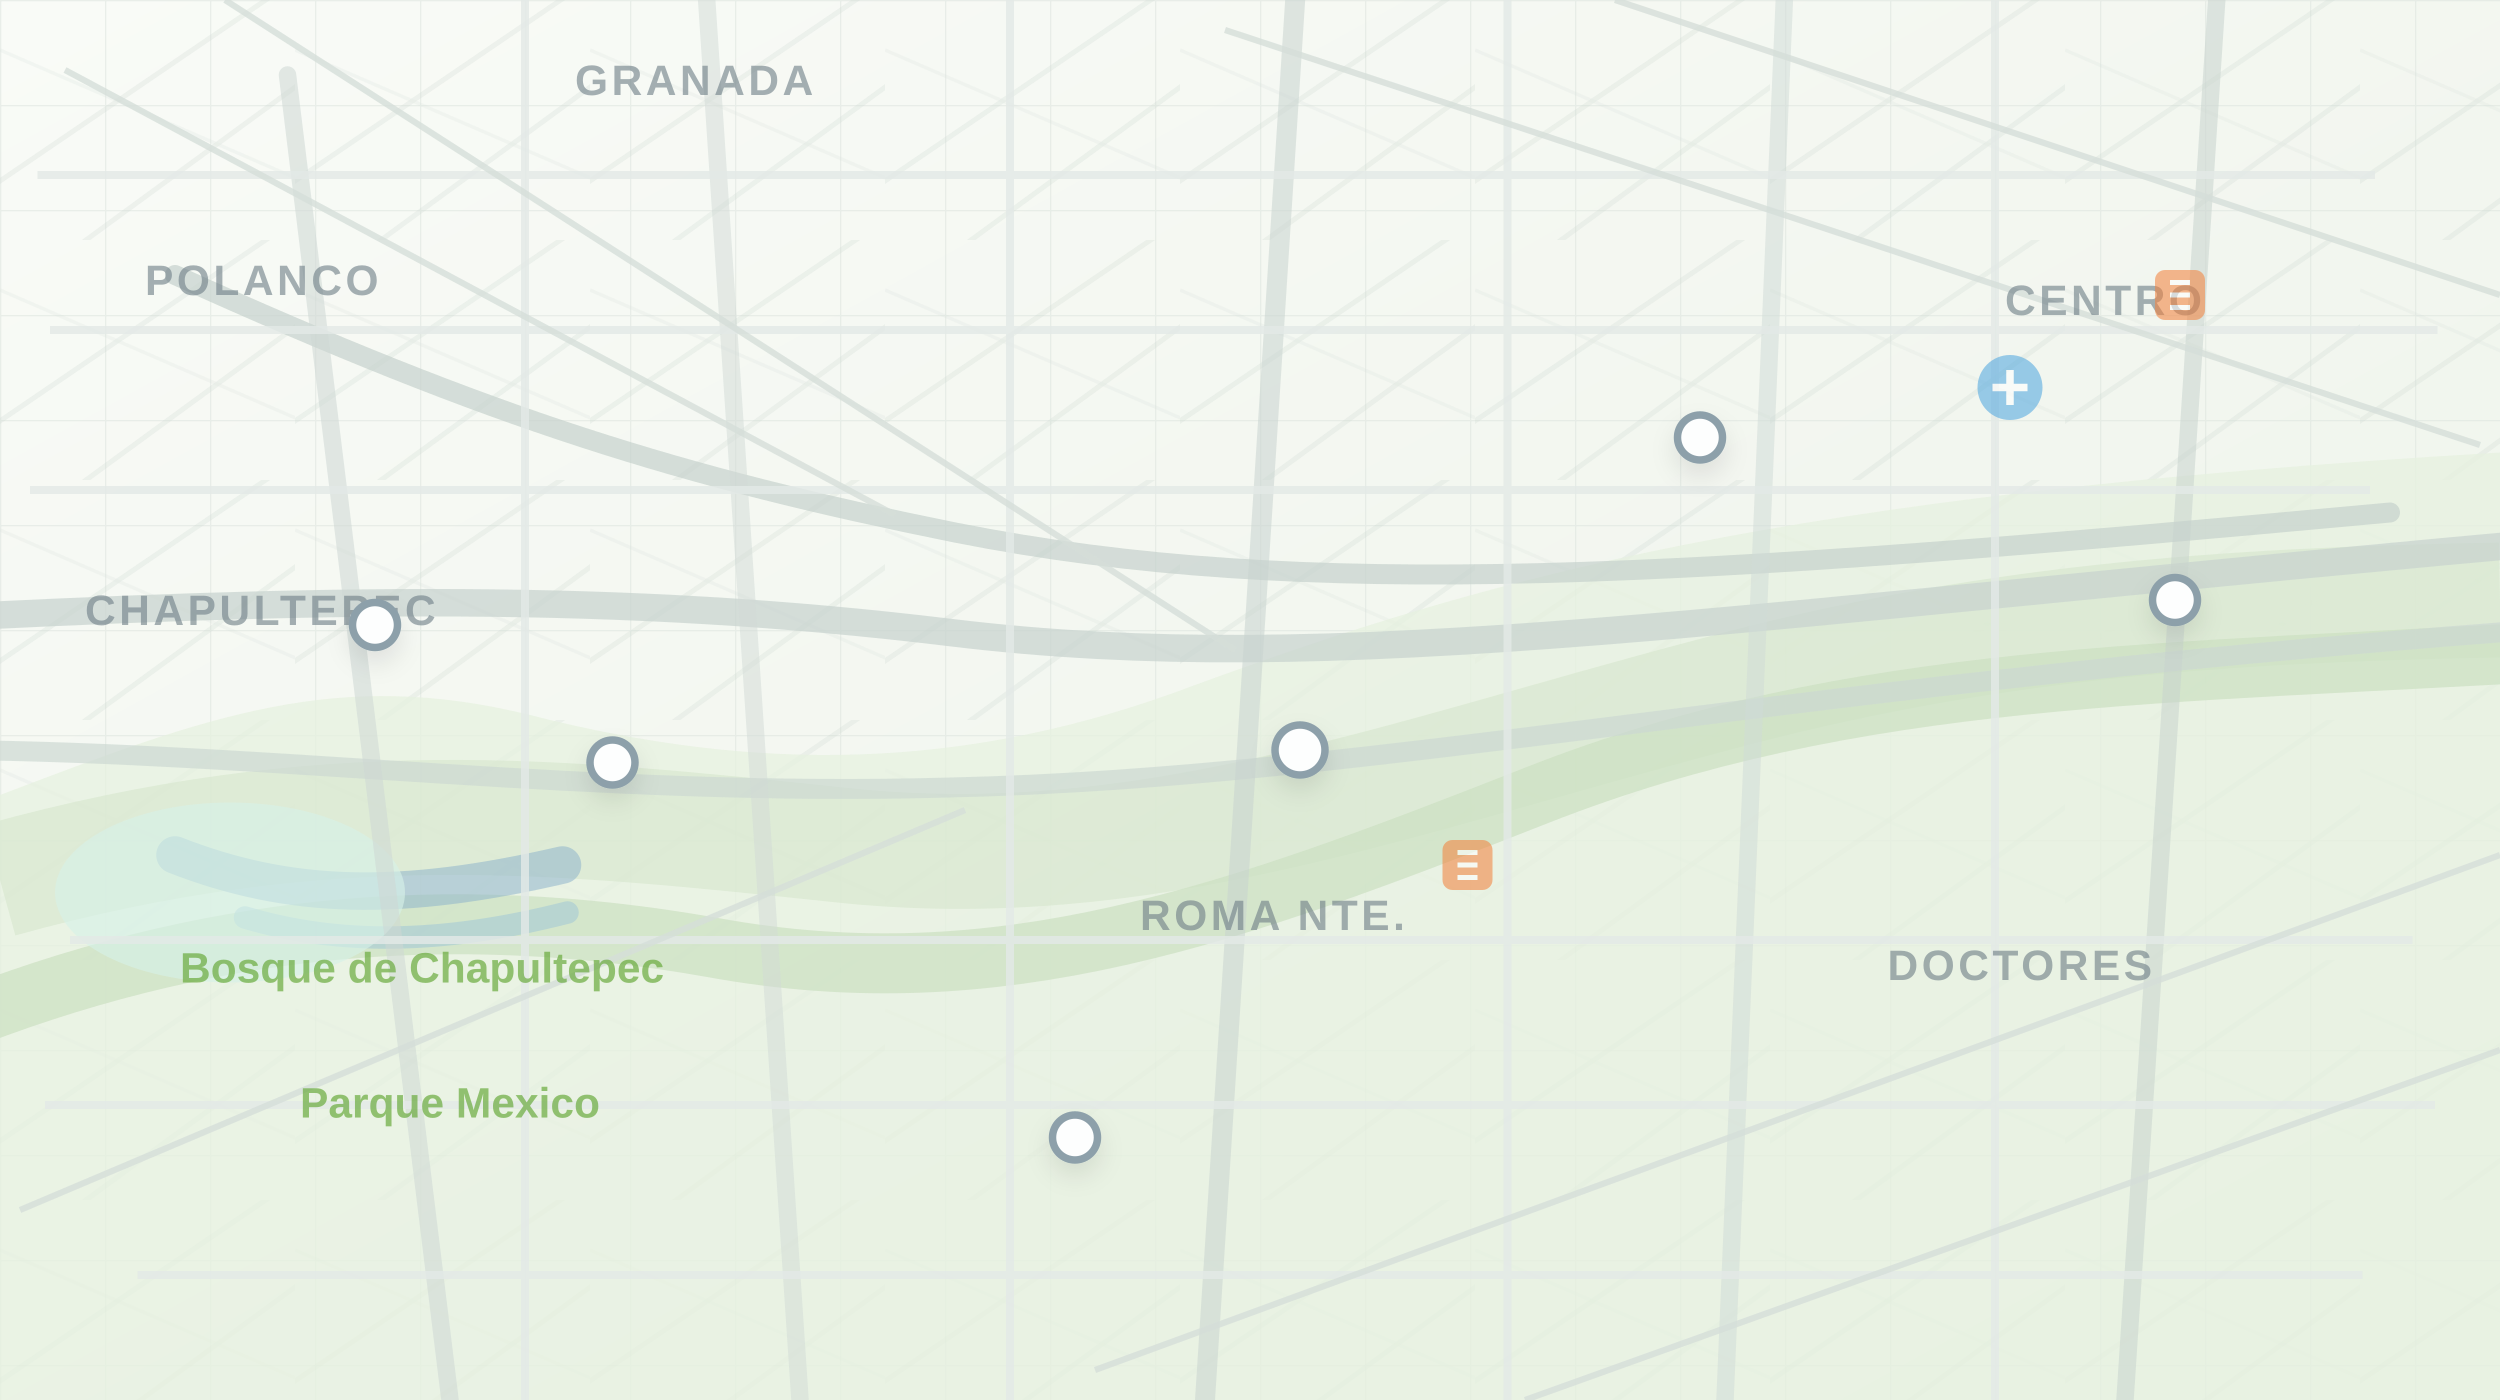
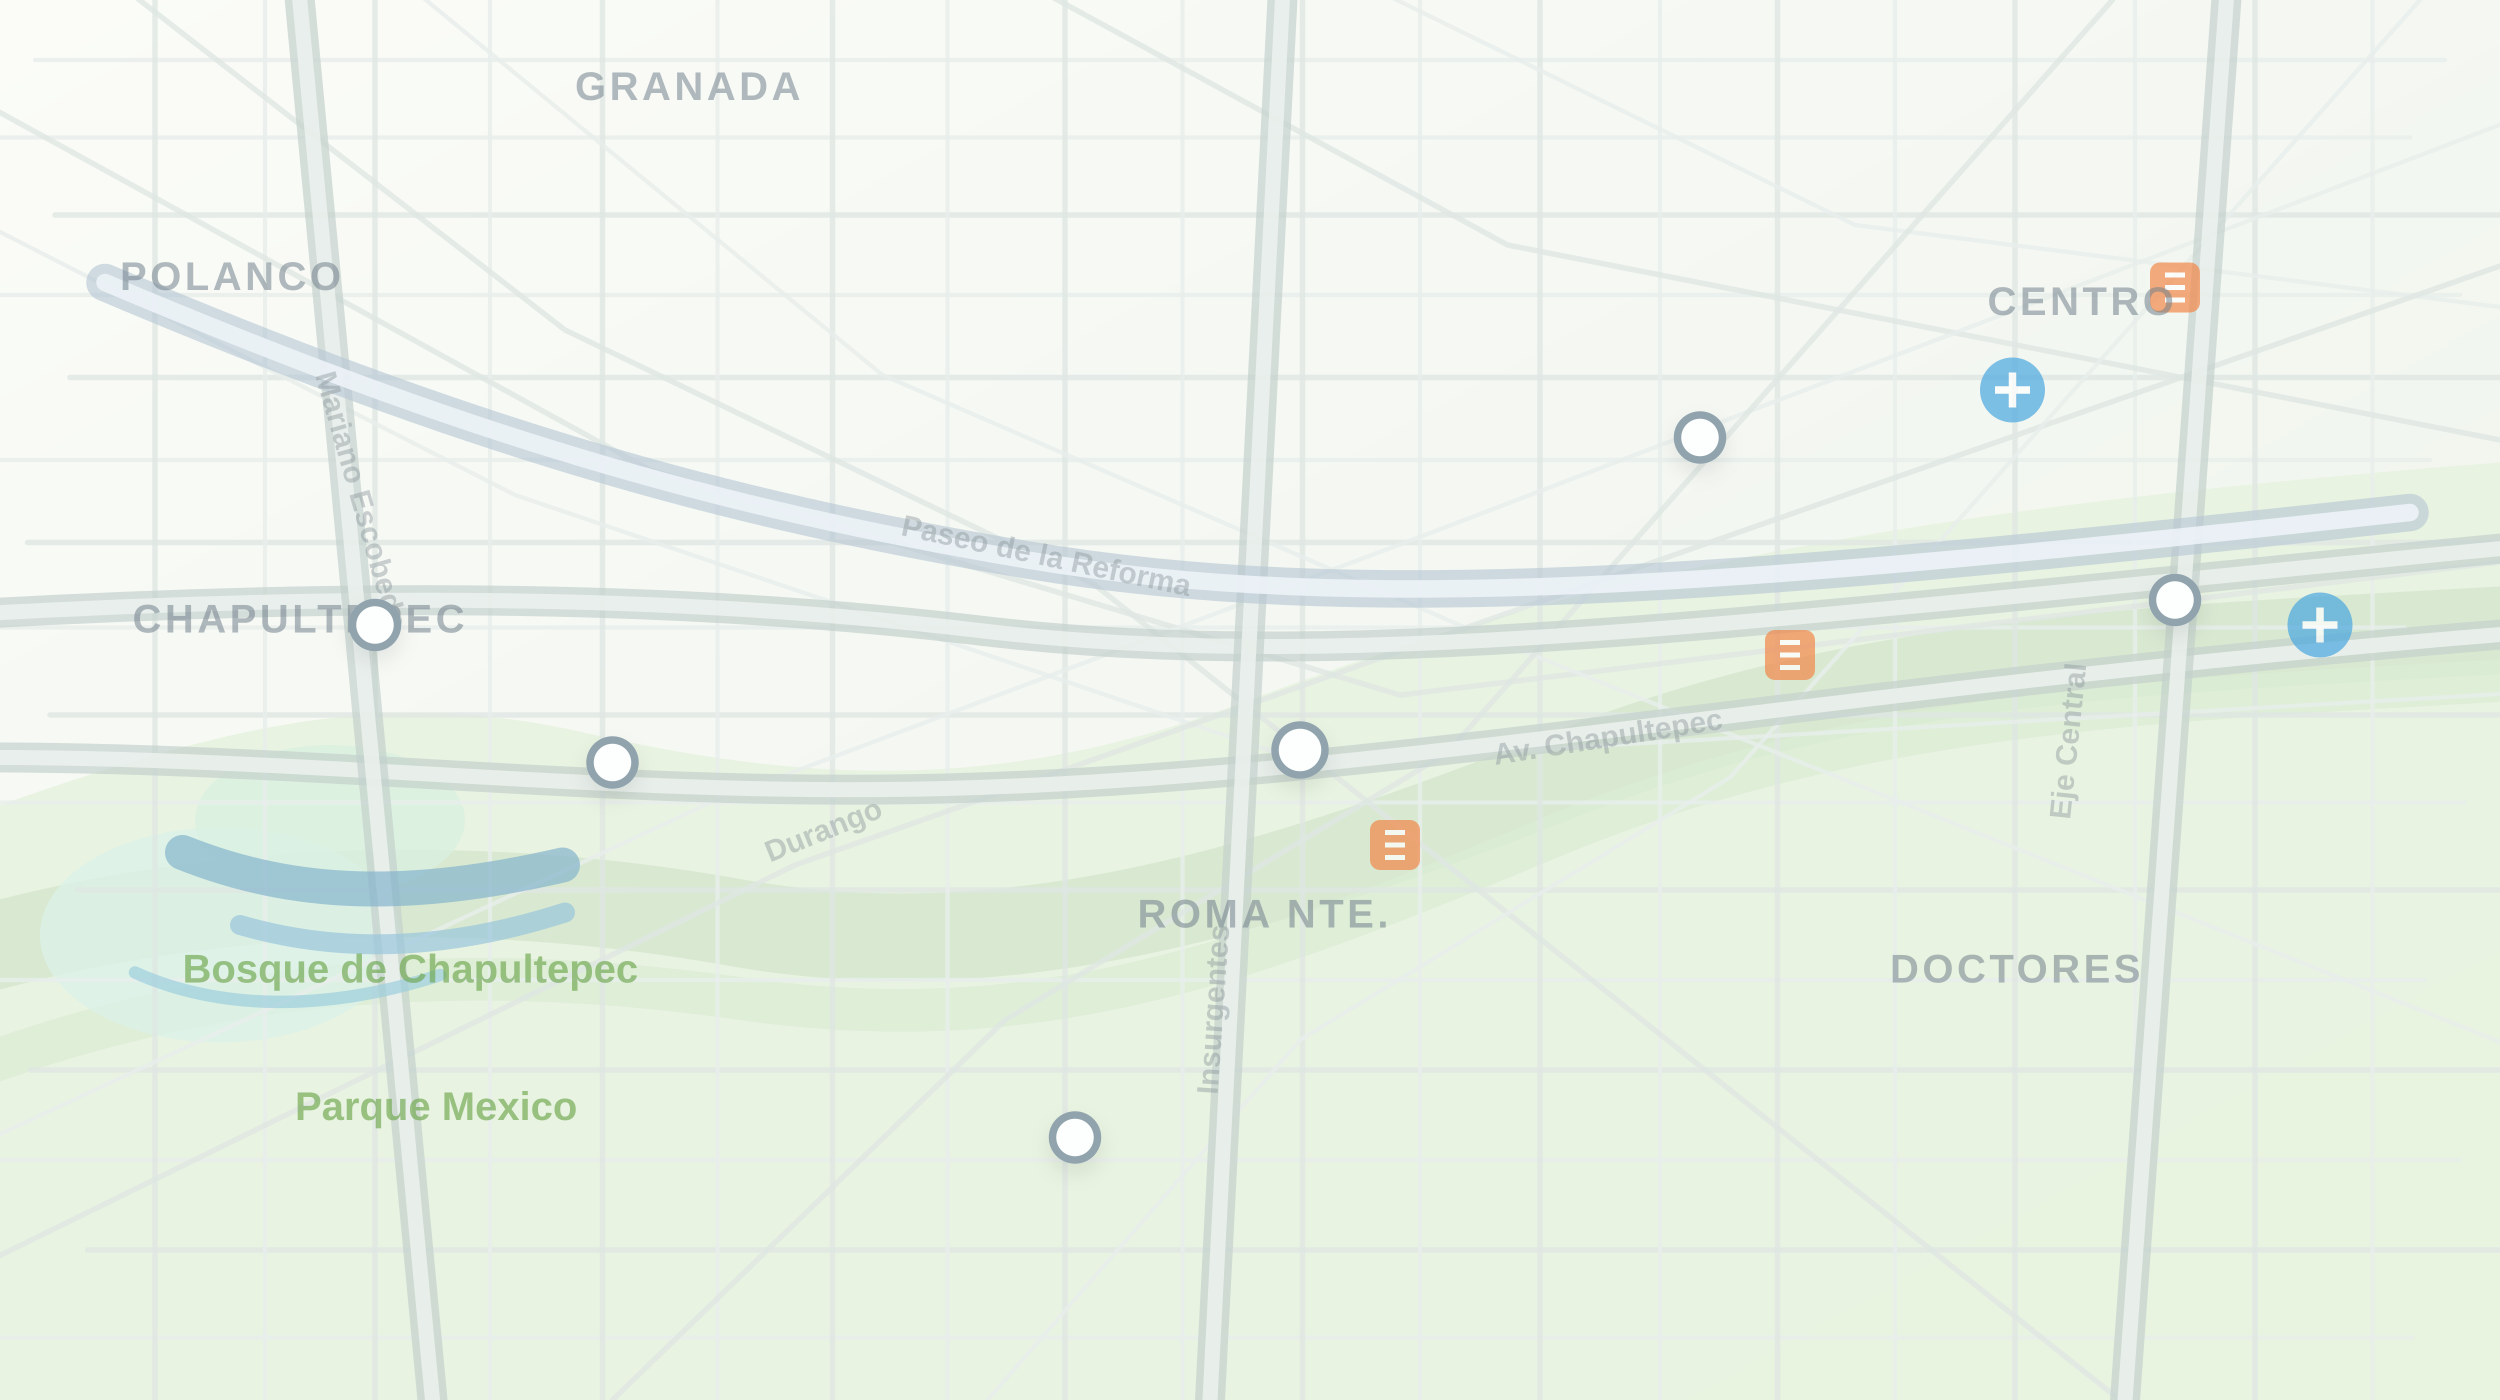
<svg xmlns="http://www.w3.org/2000/svg" width="1600" height="896" viewBox="0 0 1000 560" role="img" aria-label="Stylized CDMX map background">
  <defs>
    <linearGradient id="paper" x1="0" x2="1" y1="0" y2="1">
-       <stop offset="0" stop-color="#f9fbf7" />
-       <stop offset="0.56" stop-color="#f2f6ef" />
-       <stop offset="1" stop-color="#edf4ea" />
+       <stop offset="0" stop-color="#fbfcf8" />
+       <stop offset="0.48" stop-color="#f4f7f2" />
+       <stop offset="1" stop-color="#eef5ea" />
    </linearGradient>
-     <pattern id="smallGrid" width="42" height="42" patternUnits="userSpaceOnUse">
-       <path d="M 42 0 L 0 0 0 42" fill="none" stroke="#d9e1dc" stroke-width="1.1" opacity="0.7" />
-     </pattern>
-     <pattern id="diagonalGrid" width="118" height="96" patternUnits="userSpaceOnUse">
-       <path d="M-20 86 L118 -8 M18 108 L152 10" fill="none" stroke="#cbd6d0" stroke-width="2" opacity="0.42" />
-       <path d="M0 20 L120 72" fill="none" stroke="#d7dfda" stroke-width="1.4" opacity="0.34" />
-     </pattern>
-     <filter id="softShadow" x="-20%" y="-20%" width="140%" height="140%">
-       <feDropShadow dx="0" dy="5" stdDeviation="5" flood-color="#071a2c" flood-opacity="0.09" />
+     <filter id="softShadow" x="-25%" y="-25%" width="150%" height="150%">
+       <feDropShadow dx="0" dy="4" stdDeviation="4" flood-color="#071a2c" flood-opacity="0.08" />
    </filter>
+     <style>
+       .minor{fill:none;stroke:#dfe7e3;stroke-width:2.2;stroke-linecap:round;opacity:.78}
+       .minor2{fill:none;stroke:#e8eeeb;stroke-width:1.7;stroke-linecap:round;opacity:.82}
+       .major{fill:none;stroke:#c3d0cb;stroke-width:12;stroke-linecap:round;opacity:.68}
+       .major-core{fill:none;stroke:#edf2ef;stroke-width:6;stroke-linecap:round;opacity:.86}
+       .avenue{fill:none;stroke:#b6c7d3;stroke-width:15;stroke-linecap:round;opacity:.62}
+       .avenue-core{fill:none;stroke:#eef4f8;stroke-width:7;stroke-linecap:round;opacity:.88}
+       .label{fill:#71808a;font-family:Arial,Helvetica,sans-serif;font-size:16px;font-weight:700;letter-spacing:1.4px;opacity:.54}
+       .street{fill:#8b969b;font-family:Arial,Helvetica,sans-serif;font-size:12px;font-weight:600;opacity:.44}
+       .park-label{fill:#6aa54a;font-family:Arial,Helvetica,sans-serif;font-size:16px;font-weight:700;opacity:.64}
+     </style>
  </defs>
  <rect width="1000" height="560" fill="url(#paper)" />
-   <rect width="1000" height="560" fill="url(#smallGrid)" opacity="0.72" />
-   <rect width="1000" height="560" fill="url(#diagonalGrid)" opacity="0.62" />
-   <path d="M0 318 C84 286 135 267 212 286 C302 309 386 309 478 274 C596 231 710 198 1000 181 L1000 560 L0 560 Z" fill="#e6f1df" opacity="0.72" />
-   <path d="M0 352 C130 316 222 326 336 338 C457 351 556 312 685 278 C792 249 887 242 1000 240" fill="none" stroke="#d7e7ce" stroke-width="46" opacity="0.65" />
-   <path d="M-20 410 C80 370 178 360 285 379 C400 400 493 366 615 318 C742 268 866 270 1030 260" fill="none" stroke="#cce0c2" stroke-width="24" opacity="0.72" />
-   <path d="M70 342 C116 360 160 361 225 346" fill="none" stroke="#8eb4cb" stroke-width="15" opacity="0.54" stroke-linecap="round" />
-   <path d="M98 367 C135 378 176 378 227 365" fill="none" stroke="#9cc4d7" stroke-width="9" opacity="0.5" stroke-linecap="round" />
-   <ellipse cx="92" cy="357" rx="70" ry="36" fill="#d7f1e7" opacity="0.64" />
-   <g fill="none" stroke-linecap="round">
-     <path d="M-40 248 C130 239 248 237 380 253 C536 272 690 246 1040 215" stroke="#c8d3cf" stroke-width="11" opacity="0.72" />
-     <path d="M-20 300 C110 301 237 319 380 315 C555 311 712 273 1040 250" stroke="#ccd8d2" stroke-width="8" opacity="0.68" />
-     <path d="M70 110 C198 168 273 191 382 213 C523 241 674 231 956 205" stroke="#c4d0cb" stroke-width="8" opacity="0.68" />
-     <path d="M115 30 L180 560" stroke="#cdd7d4" stroke-width="7" opacity="0.55" />
-     <path d="M280 -40 L320 560" stroke="#d1dad6" stroke-width="7" opacity="0.5" />
-     <path d="M520 -30 L482 560" stroke="#c8d3cf" stroke-width="8" opacity="0.54" />
-     <path d="M715 -30 L690 560" stroke="#d0dad6" stroke-width="7" opacity="0.52" />
-     <path d="M888 -20 L850 560" stroke="#c7d3ce" stroke-width="7" opacity="0.54" />
+   <g opacity="0.86">
+     <path d="M0 322 C94 289 154 276 229 292 C320 313 399 318 497 281 C617 236 736 205 1000 185 L1000 560 L0 560 Z" fill="#e7f2df" />
+     <path d="M-35 388 C72 353 188 350 294 369 C405 389 511 355 628 309 C753 260 872 260 1036 250" fill="none" stroke="#cde2c5" stroke-width="35" opacity=".72" stroke-linecap="round" />
+     <path d="M-20 431 C82 391 185 384 293 399 C414 417 498 386 620 335 C750 281 874 280 1038 270" fill="none" stroke="#d7ead0" stroke-width="17" opacity=".78" stroke-linecap="round" />
+     <ellipse cx="88" cy="374" rx="72" ry="43" fill="#d7f1e6" opacity=".8" />
+     <ellipse cx="132" cy="328" rx="54" ry="30" fill="#d5efdf" opacity=".76" />
  </g>
-   <g fill="none" stroke="#e3e9e6" stroke-width="3.2" opacity="0.82">
-     <path d="M15 70 H950" />
-     <path d="M20 132 H975" />
-     <path d="M12 196 H948" />
-     <path d="M28 376 H965" />
-     <path d="M18 442 H974" />
-     <path d="M55 510 H945" />
-     <path d="M210 0 V560" />
-     <path d="M404 0 V560" />
-     <path d="M603 0 V560" />
-     <path d="M798 0 V560" />
+   <g>
+     <path class="minor2" d="M14 24 H978" />
+     <path class="minor2" d="M0 55 H964" />
+     <path class="minor" d="M22 86 H1000" />
+     <path class="minor2" d="M0 118 H984" />
+     <path class="minor" d="M28 151 H1000" />
+     <path class="minor2" d="M0 184 H972" />
+     <path class="minor" d="M11 217 H1000" />
+     <path class="minor2" d="M0 251 H962" />
+     <path class="minor" d="M20 286 H1000" />
+     <path class="minor2" d="M0 321 H986" />
+     <path class="minor" d="M31 356 H1000" />
+     <path class="minor2" d="M0 392 H970" />
+     <path class="minor" d="M12 428 H1000" />
+     <path class="minor2" d="M0 464 H984" />
+     <path class="minor" d="M35 500 H1000" />
+     <path class="minor2" d="M0 535 H965" />
+     <path class="minor" d="M62 0 V560" />
+     <path class="minor2" d="M106 0 V560" />
+     <path class="minor" d="M150 0 V560" />
+     <path class="minor2" d="M196 0 V560" />
+     <path class="minor" d="M241 0 V560" />
+     <path class="minor2" d="M287 0 V560" />
+     <path class="minor" d="M333 0 V560" />
+     <path class="minor2" d="M379 0 V560" />
+     <path class="minor" d="M426 0 V560" />
+     <path class="minor2" d="M473 0 V560" />
+     <path class="minor" d="M521 0 V560" />
+     <path class="minor2" d="M568 0 V560" />
+     <path class="minor" d="M616 0 V560" />
+     <path class="minor2" d="M664 0 V560" />
+     <path class="minor" d="M711 0 V560" />
+     <path class="minor2" d="M758 0 V560" />
+     <path class="minor" d="M806 0 V560" />
+     <path class="minor2" d="M854 0 V560" />
+     <path class="minor" d="M902 0 V560" />
+     <path class="minor2" d="M949 0 V560" />
  </g>
-   <g fill="none" stroke="#d5ded9" stroke-width="2.5" opacity="0.78">
-     <path d="M26 28 L358 206" />
-     <path d="M90 0 L494 260" />
-     <path d="M490 12 L992 178" />
-     <path d="M438 548 L1000 342" />
-     <path d="M8 484 L386 324" />
-     <path d="M646 0 L1000 118" />
-     <path d="M610 560 L1000 420" />
+   <g>
+     <path class="minor" d="M-40 23 L260 188 L560 278 L1040 220" />
+     <path class="minor2" d="M-25 80 L206 198 L522 305 L1028 276" />
+     <path class="minor" d="M30 -20 L226 132 L438 234 L848 560" />
+     <path class="minor2" d="M146 -20 L353 150 L593 254 L1018 424" />
+     <path class="minor" d="M390 -18 L603 98 L1000 176" />
+     <path class="minor2" d="M518 -20 L742 90 L1025 126" />
+     <path class="minor" d="M-20 512 L318 346 L598 247 L1024 98" />
+     <path class="minor2" d="M-35 470 L282 322 L570 214 L1005 48" />
+     <path class="minor" d="M245 560 L402 408 L579 301 L845 0" />
+     <path class="minor2" d="M395 560 L520 416 L692 311 L968 0" />
  </g>
-   <g fill="#6f7f88" font-family="Arial, Helvetica, sans-serif" font-size="17" font-weight="700" letter-spacing="1.4" opacity="0.62">
-     <text x="58" y="118">POLANCO</text>
-     <text x="34" y="250">CHAPULTEPEC</text>
-     <text x="456" y="372">ROMA NTE.</text>
-     <text x="802" y="126">CENTRO</text>
-     <text x="755" y="392">DOCTORES</text>
-     <text x="230" y="38">GRANADA</text>
+   <g>
+     <path class="major" d="M-35 247 C116 238 254 236 390 252 C547 271 716 246 1036 216" />
+     <path class="major-core" d="M-35 247 C116 238 254 236 390 252 C547 271 716 246 1036 216" />
+     <path class="major" d="M-18 303 C125 302 250 320 391 315 C570 309 742 273 1036 251" />
+     <path class="major-core" d="M-18 303 C125 302 250 320 391 315 C570 309 742 273 1036 251" />
+     <path class="major" d="M118 -20 L173 560" />
+     <path class="major-core" d="M118 -20 L173 560" />
+     <path class="major" d="M514 -20 L484 560" />
+     <path class="major-core" d="M514 -20 L484 560" />
+     <path class="major" d="M892 -20 L850 560" />
+     <path class="major-core" d="M892 -20 L850 560" />
+     <path class="avenue" d="M42 113 C186 174 286 203 411 224 C543 246 690 235 964 205" />
+     <path class="avenue-core" d="M42 113 C186 174 286 203 411 224 C543 246 690 235 964 205" />
  </g>
-   <g fill="#66a939" font-family="Arial, Helvetica, sans-serif" font-size="17" font-weight="700" opacity="0.68">
-     <text x="72" y="393">Bosque de Chapultepec</text>
-     <text x="120" y="447">Parque Mexico</text>
+   <g opacity=".68">
+     <path d="M73 341 C118 359 164 360 225 346" fill="none" stroke="#83b3cc" stroke-width="14" stroke-linecap="round" />
+     <path d="M96 370 C134 381 176 381 226 365" fill="none" stroke="#97c5dc" stroke-width="8" stroke-linecap="round" />
+     <path d="M54 389 C87 404 130 405 176 390" fill="none" stroke="#9ccdde" stroke-width="5" stroke-linecap="round" />
+   </g>
+   <g opacity=".7">
+     <rect x="548" y="328" width="20" height="20" rx="4" fill="#f28748" />
+     <path d="M554 333 h8 M554 338 h8 M554 343 h8" stroke="#fff" stroke-width="2" />
+     <rect x="860" y="105" width="20" height="20" rx="4" fill="#f28748" />
+     <path d="M866 110 h8 M866 115 h8 M866 120 h8" stroke="#fff" stroke-width="2" />
+     <rect x="706" y="252" width="20" height="20" rx="4" fill="#f28748" />
+     <path d="M712 257 h8 M712 262 h8 M712 267 h8" stroke="#fff" stroke-width="2" />
+     <circle cx="805" cy="156" r="13" fill="#4aa6df" />
+     <path d="M798 156 h14 M805 149 v14" stroke="#fff" stroke-width="3" />
+     <circle cx="928" cy="250" r="13" fill="#4aa6df" />
+     <path d="M921 250 h14 M928 243 v14" stroke="#fff" stroke-width="3" />
+   </g>
+   <g class="label">
+     <text x="48" y="116">POLANCO</text>
+     <text x="53" y="253">CHAPULTEPEC</text>
+     <text x="455" y="371">ROMA NTE.</text>
+     <text x="795" y="126">CENTRO</text>
+     <text x="756" y="393">DOCTORES</text>
+     <text x="230" y="40">GRANADA</text>
+   </g>
+   <g class="street">
+     <text x="126" y="150" transform="rotate(74 126 150)">Mariano Escobedo</text>
+     <text x="360" y="214" transform="rotate(12 360 214)">Paseo de la Reforma</text>
+     <text x="598" y="306" transform="rotate(-9 598 306)">Av. Chapultepec</text>
+     <text x="487" y="438" transform="rotate(-86 487 438)">Insurgentes</text>
+     <text x="828" y="328" transform="rotate(-84 828 328)">Eje Central</text>
+     <text x="308" y="345" transform="rotate(-22 308 345)">Durango</text>
+   </g>
+   <g class="park-label">
+     <text x="73" y="393">Bosque de Chapultepec</text>
+     <text x="118" y="448">Parque Mexico</text>
  </g>
  <g filter="url(#softShadow)">
-     <circle cx="520" cy="300" r="10" fill="#fdfefe" stroke="#8da0aa" stroke-width="3" />
-     <circle cx="870" cy="240" r="9" fill="#fdfefe" stroke="#8da0aa" stroke-width="3" />
-     <circle cx="680" cy="175" r="9" fill="#fdfefe" stroke="#8da0aa" stroke-width="3" />
-     <circle cx="150" cy="250" r="9" fill="#fdfefe" stroke="#8da0aa" stroke-width="3" />
-     <circle cx="245" cy="305" r="9" fill="#fdfefe" stroke="#8da0aa" stroke-width="3" />
-     <circle cx="430" cy="455" r="9" fill="#fdfefe" stroke="#8da0aa" stroke-width="3" />
-   </g>
-   <g opacity="0.56">
-     <rect x="577" y="336" width="20" height="20" rx="4" fill="#f3813a" />
-     <path d="M583 341 h8 M583 346 h8 M583 351 h8" stroke="#fff" stroke-width="2" />
-     <rect x="862" y="108" width="20" height="20" rx="4" fill="#f3813a" />
-     <path d="M868 113 h8 M868 118 h8 M868 123 h8" stroke="#fff" stroke-width="2" />
-     <circle cx="804" cy="155" r="13" fill="#4ea5df" />
-     <path d="M797 155 h14 M804 148 v14" stroke="#fff" stroke-width="3" />
+     <circle cx="520" cy="300" r="10" fill="#fdfefe" stroke="#91a4ad" stroke-width="3" />
+     <circle cx="870" cy="240" r="9" fill="#fdfefe" stroke="#91a4ad" stroke-width="3" />
+     <circle cx="680" cy="175" r="9" fill="#fdfefe" stroke="#91a4ad" stroke-width="3" />
+     <circle cx="150" cy="250" r="9" fill="#fdfefe" stroke="#91a4ad" stroke-width="3" />
+     <circle cx="245" cy="305" r="9" fill="#fdfefe" stroke="#91a4ad" stroke-width="3" />
+     <circle cx="430" cy="455" r="9" fill="#fdfefe" stroke="#91a4ad" stroke-width="3" />
  </g>
</svg>
